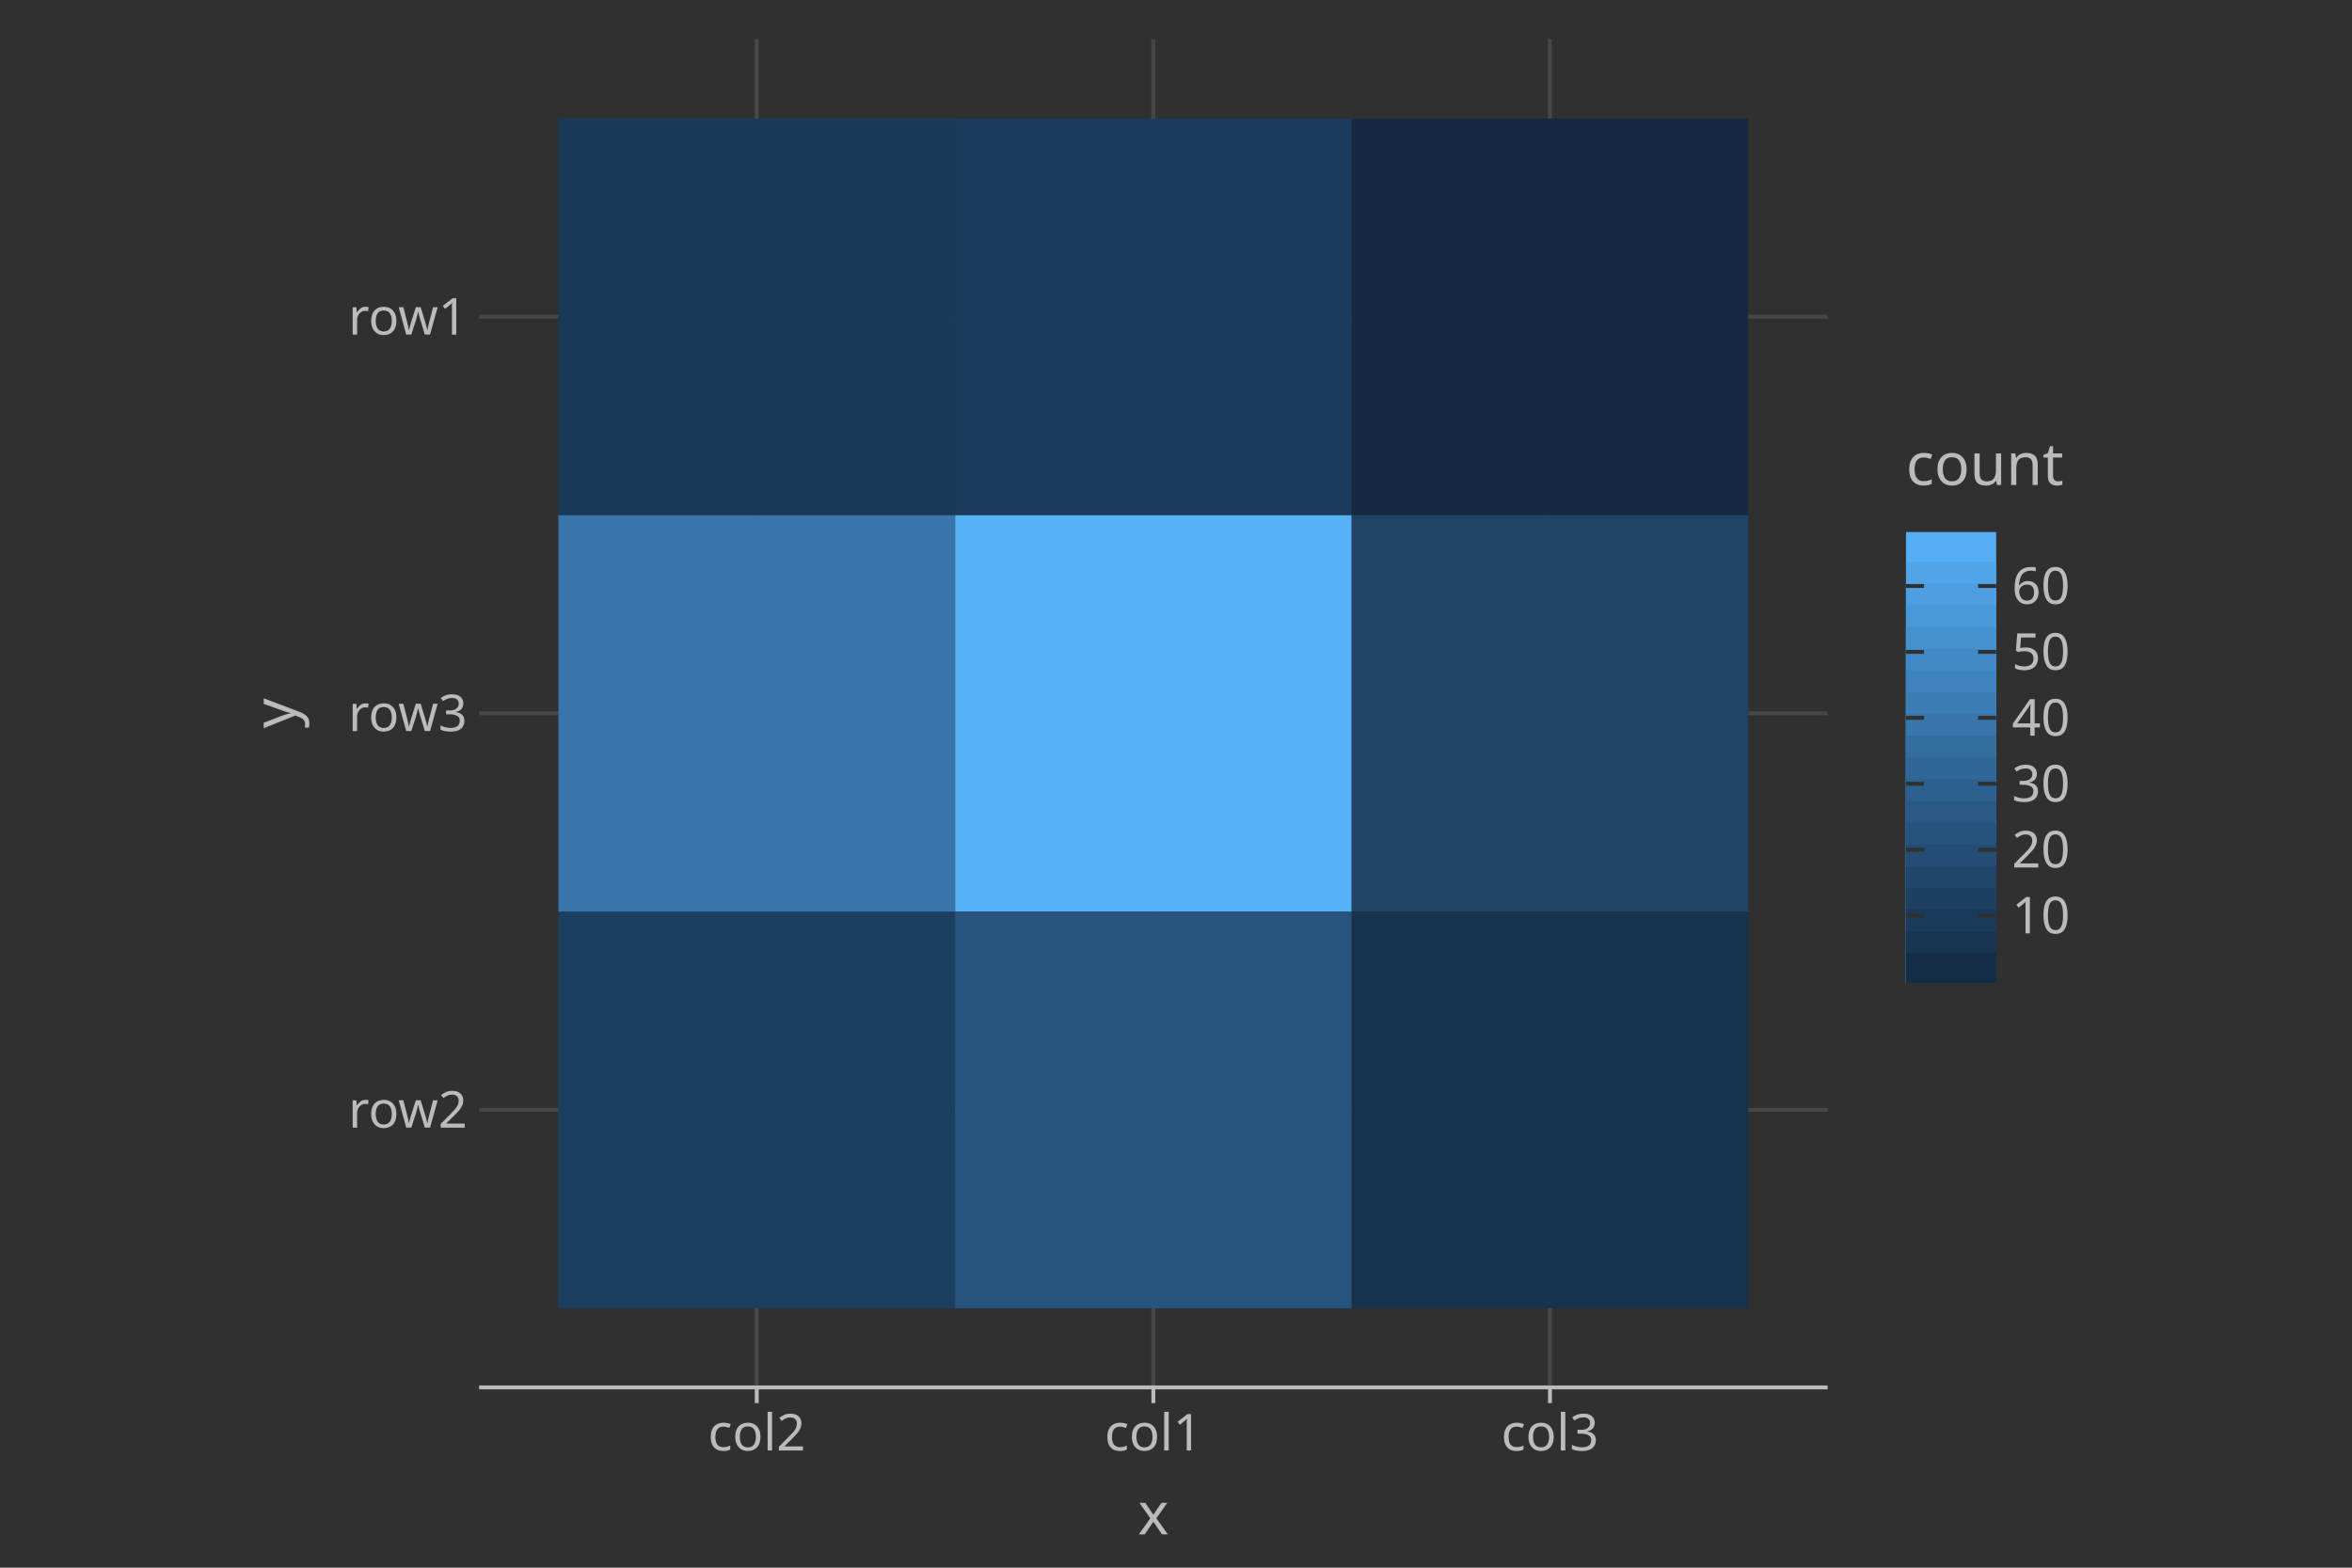
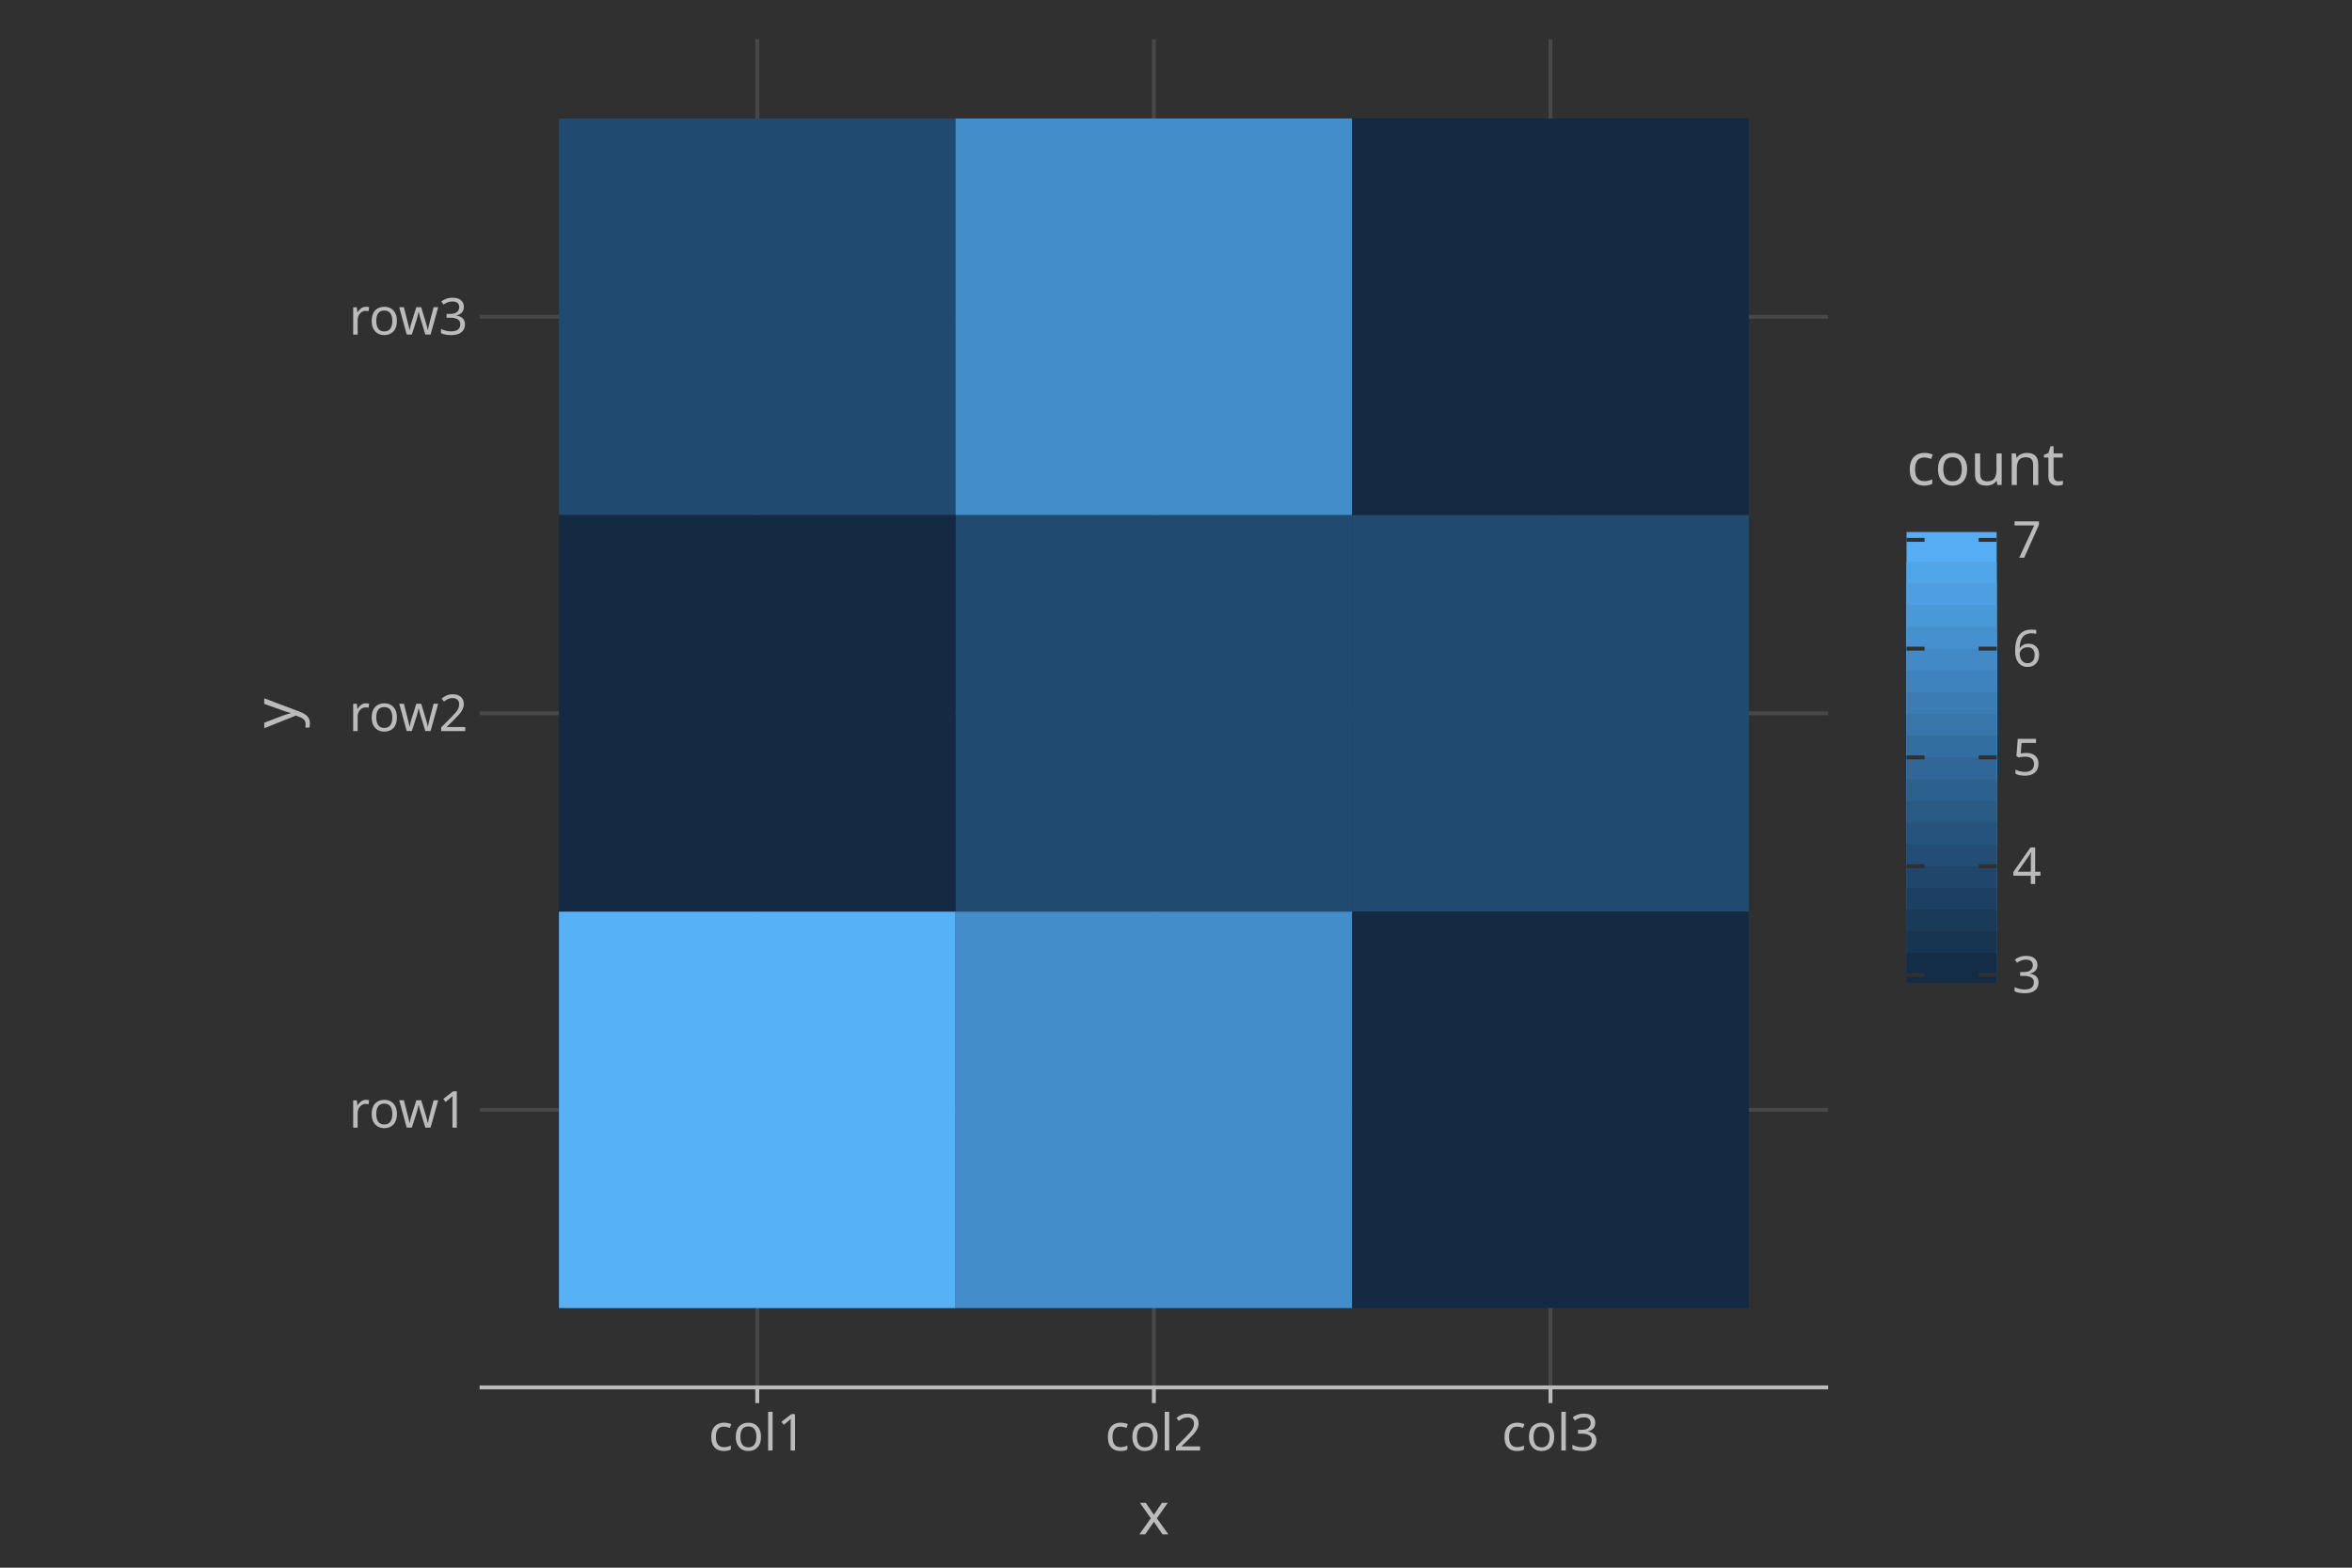
<svg xmlns="http://www.w3.org/2000/svg" class="plt-container" width="600.0" height="400.0">
  <style type="text/css">
  .plt-container {
   font-family: Lucida Grande, sans-serif;
   user-select: none;
   -webkit-user-select: none;
   -moz-user-select: none;
   -ms-user-select: none;
}
text {
   text-rendering: optimizeLegibility;
}
#xXxprefixXx0 .plot-title {
   fill: #bbbbbb;
   font-family: Lucida Grande, sans-serif;
   font-size: 16.0px;
   font-weight: normal;
   font-style: normal;   
}
#xXxprefixXx0 .plot-subtitle {
   fill: #bbbbbb;
   font-family: Lucida Grande, sans-serif;
   font-size: 15.0px;
   font-weight: normal;
   font-style: normal;   
}
#xXxprefixXx0 .plot-caption {
   fill: #bbbbbb;
   font-family: Lucida Grande, sans-serif;
   font-size: 13.0px;
   font-weight: normal;
   font-style: normal;   
}
#xXxprefixXx0 .legend-title {
   fill: #bbbbbb;
   font-family: Lucida Grande, sans-serif;
   font-size: 15.0px;
   font-weight: normal;
   font-style: normal;   
}
#xXxprefixXx0 .legend-item {
   fill: #bbbbbb;
   font-family: Lucida Grande, sans-serif;
   font-size: 13.0px;
   font-weight: normal;
   font-style: normal;   
}
#xXxprefixXx0 .axis-title-x {
   fill: #bbbbbb;
   font-family: Lucida Grande, sans-serif;
   font-size: 15.0px;
   font-weight: normal;
   font-style: normal;   
}
#xXxprefixXx0 .axis-text-x {
   fill: #bbbbbb;
   font-family: Lucida Grande, sans-serif;
   font-size: 13.0px;
   font-weight: normal;
   font-style: normal;   
}
#xXxprefixXx2 .axis-tooltip-text-x {
   fill: #303030;
   font-family: Lucida Grande, sans-serif;
   font-size: 13.0px;
   font-weight: normal;
   font-style: normal;   
}
#xXxprefixXx0 .axis-title-y {
   fill: #bbbbbb;
   font-family: Lucida Grande, sans-serif;
   font-size: 15.0px;
   font-weight: normal;
   font-style: normal;   
}
#xXxprefixXx0 .axis-text-y {
   fill: #bbbbbb;
   font-family: Lucida Grande, sans-serif;
   font-size: 13.0px;
   font-weight: normal;
   font-style: normal;   
}
#xXxprefixXx2 .axis-tooltip-text-y {
   fill: #303030;
   font-family: Lucida Grande, sans-serif;
   font-size: 13.0px;
   font-weight: normal;
   font-style: normal;   
}
#xXxprefixXx0 .facet-strip-text-x {
   fill: #bbbbbb;
   font-family: Lucida Grande, sans-serif;
   font-size: 13.0px;
   font-weight: normal;
   font-style: normal;   
}
#xXxprefixXx0 .facet-strip-text-y {
   fill: #bbbbbb;
   font-family: Lucida Grande, sans-serif;
   font-size: 13.0px;
   font-weight: normal;
   font-style: normal;   
}
#xXxprefixXx2 .tooltip-text {
   fill: #bbbbbb;
   font-family: Lucida Grande, sans-serif;
   font-size: 13.0px;
   font-weight: normal;
   font-style: normal;   
}
#xXxprefixXx2 .tooltip-title {
   fill: #bbbbbb;
   font-family: Lucida Grande, sans-serif;
   font-size: 13.0px;
   font-weight: bold;
   font-style: normal;   
}
#xXxprefixXx2 .tooltip-label {
   fill: #bbbbbb;
   font-family: Lucida Grande, sans-serif;
   font-size: 13.0px;
   font-weight: bold;
   font-style: normal;   
}

  </style>
  <g id="xXxprefixXx0">
    <path fill-rule="evenodd" fill="rgb(48,48,48)" fill-opacity="1.0" d="M0.0 0.0 L0.0 400.0 L600.0 400.0 L600.0 0.0 Z">
    </path>
-     <g transform="translate(83.82415 10.0 ) ">
+     <g transform="translate(83.95611 10.0 ) ">
      <g transform="translate(38.40018 344.0 ) ">
        <line x1="70.824" y1="-0.0" x2="70.824" y2="-344.0" stroke="rgb(71,71,71)" stroke-opacity="1.0" stroke-width="1.0">
        </line>
        <line x1="172.0" y1="-0.0" x2="172.0" y2="-344.0" stroke="rgb(71,71,71)" stroke-opacity="1.0" stroke-width="1.0">
        </line>
        <line x1="273.176" y1="-0.0" x2="273.176" y2="-344.0" stroke="rgb(71,71,71)" stroke-opacity="1.0" stroke-width="1.0">
        </line>
        <g transform="translate(70.82353 0.0 ) ">
          <line stroke-width="1.0" stroke="rgb(187,187,187)" stroke-opacity="1.0" x2="0.0" y2="4.0">
          </line>
          <g transform="translate(0.0 7.0 ) ">
            <text class="axis-text-x" text-anchor="middle" dy="0.7em">
-             col2
+             col1
            </text>
          </g>
        </g>
        <g transform="translate(172.0 0.0 ) ">
          <line stroke-width="1.0" stroke="rgb(187,187,187)" stroke-opacity="1.0" x2="0.0" y2="4.0">
          </line>
          <g transform="translate(0.0 7.0 ) ">
            <text class="axis-text-x" text-anchor="middle" dy="0.7em">
-             col1
+             col2
            </text>
          </g>
        </g>
        <g transform="translate(273.1765 0.0 ) ">
          <line stroke-width="1.0" stroke="rgb(187,187,187)" stroke-opacity="1.0" x2="0.0" y2="4.0">
          </line>
          <g transform="translate(0.0 7.0 ) ">
            <text class="axis-text-x" text-anchor="middle" dy="0.7em">
            col3
            </text>
          </g>
        </g>
        <line x1="0.0" y1="0.0" x2="344.0" y2="0.0" stroke-width="1.0" stroke="rgb(187,187,187)" stroke-opacity="1.0">
        </line>
      </g>
      <g transform="translate(38.40018 0.0 ) ">
        <line x1="0.0" y1="273.176" x2="344.0" y2="273.176" stroke="rgb(71,71,71)" stroke-opacity="1.0" stroke-width="1.0">
        </line>
        <line x1="0.0" y1="172.0" x2="344.0" y2="172.0" stroke="rgb(71,71,71)" stroke-opacity="1.0" stroke-width="1.0">
        </line>
        <line x1="0.0" y1="70.824" x2="344.0" y2="70.824" stroke="rgb(71,71,71)" stroke-opacity="1.0" stroke-width="1.0">
        </line>
        <g transform="translate(0.0 273.1765 ) ">
          <g transform="translate(-3.0 0.0 ) ">
            <text class="axis-text-y" text-anchor="end" dy="0.35em">
-             row2
+             row1
            </text>
          </g>
        </g>
        <g transform="translate(0.0 172.0 ) ">
          <g transform="translate(-3.0 0.0 ) ">
            <text class="axis-text-y" text-anchor="end" dy="0.35em">
-             row3
+             row2
            </text>
          </g>
        </g>
        <g transform="translate(0.0 70.82353 ) ">
          <g transform="translate(-3.0 0.0 ) ">
            <text class="axis-text-y" text-anchor="end" dy="0.35em">
-             row1
+             row3
            </text>
          </g>
        </g>
      </g>
      <g transform="translate(38.40018 0.0 ) " clip-path="url(#xXxprefixXx1)" clip-bounds-jfx="[rect (0.0, 0.0), (344.0, 344.0)]">
        <defs>
          <clipPath id="xXxprefixXx1">
            <rect x="0.0" y="0.0" width="344.0" height="344.0">
            </rect>
          </clipPath>
        </defs>
        <g>
          <g>
-             <rect fill="#1c3f60" stroke="#303030" stroke-width="0.0" x="20.235" y="222.588" height="101.176" width="101.176" />
-             <rect fill="#57b1f7" stroke="#303030" stroke-width="0.0" x="121.412" y="121.412" height="101.176" width="101.176" />
-             <rect fill="#1a3b5b" stroke="#303030" stroke-width="0.0" x="121.412" y="20.235" height="101.176" width="101.176" />
-             <rect fill="#26547f" stroke="#303030" stroke-width="0.0" x="121.412" y="222.588" height="101.176" width="101.176" />
-             <rect fill="#3775ab" stroke="#303030" stroke-width="0.0" x="20.235" y="121.412" height="101.176" width="101.176" />
-             <rect fill="#193958" stroke="#303030" stroke-width="0.0" x="20.235" y="20.235" height="101.176" width="101.176" />
-             <rect fill="#1e4366" stroke="#303030" stroke-width="0.0" x="222.588" y="121.412" height="101.176" width="101.176" />
-             <rect fill="#16324d" stroke="#303030" stroke-width="0.0" x="222.588" y="222.588" height="101.176" width="101.176" />
+             <rect fill="#57b1f7" stroke="#303030" stroke-width="0.0" x="20.235" y="222.588" height="101.176" width="101.176" />
+             <rect fill="#438dca" stroke="#303030" stroke-width="0.0" x="121.412" y="222.588" height="101.176" width="101.176" />
+             <rect fill="#214a70" stroke="#303030" stroke-width="0.0" x="121.412" y="121.412" height="101.176" width="101.176" />
+             <rect fill="#214a70" stroke="#303030" stroke-width="0.0" x="20.235" y="20.235" height="101.176" width="101.176" />
+             <rect fill="#214a70" stroke="#303030" stroke-width="0.0" x="222.588" y="121.412" height="101.176" width="101.176" />
+             <rect fill="#438dca" stroke="#303030" stroke-width="0.0" x="121.412" y="20.235" height="101.176" width="101.176" />
+             <rect fill="#132a42" stroke="#303030" stroke-width="0.0" x="20.235" y="121.412" height="101.176" width="101.176" />
            <rect fill="#132a42" stroke="#303030" stroke-width="0.0" x="222.588" y="20.235" height="101.176" width="101.176" />
+             <rect fill="#132a42" stroke="#303030" stroke-width="0.0" x="222.588" y="222.588" height="101.176" width="101.176" />
          </g>
        </g>
      </g>
    </g>
-     <g transform="translate(75.32415 182.0 ) rotate(-90.0 ) ">
+     <g transform="translate(75.45611 182.0 ) rotate(-90.0 ) ">
      <text class="axis-title-y" y="0.0" text-anchor="middle">
      y
      </text>
    </g>
-     <g transform="translate(294.2243 391.5 ) ">
+     <g transform="translate(294.3563 391.5 ) ">
      <text class="axis-title-x" y="0.0" text-anchor="middle">
      x
      </text>
    </g>
-     <g transform="translate(476.2243 103.25 ) ">
-       <rect x="5.0" y="5.0" height="147.5" width="52.952" stroke="rgb(187,187,187)" stroke-opacity="1.0" stroke-width="0.0" fill="rgb(48,48,48)" fill-opacity="1.0">
+     <g transform="translate(476.3563 103.25 ) ">
+       <rect x="5.0" y="5.0" height="147.5" width="52.688" stroke="rgb(187,187,187)" stroke-opacity="1.0" stroke-width="0.0" fill="rgb(48,48,48)" fill-opacity="1.0">
      </rect>
      <g transform="translate(10.0 10.0 ) ">
        <g transform="translate(0.0 10.5 ) ">
          <text class="legend-title" y="0.0">
          count
          </text>
        </g>
        <g transform="translate(0.0 22.5 ) ">
          <g>
            <rect x="0.0" y="0.0" height="115.0" width="23.0" stroke-width="0.0" fill="rgb(85,174,243)" fill-opacity="1.0">
            </rect>
            <rect x="0.0" y="7.55" height="107.45" width="23.0" stroke-width="0.0" fill="rgb(81,166,234)" fill-opacity="1.0">
            </rect>
            <rect x="0.0" y="13.1" height="101.9" width="23.0" stroke-width="0.0" fill="rgb(77,159,225)" fill-opacity="1.0">
            </rect>
            <rect x="0.0" y="18.65" height="96.35" width="23.0" stroke-width="0.0" fill="rgb(73,152,216)" fill-opacity="1.0">
            </rect>
            <rect x="0.0" y="24.2" height="90.8" width="23.0" stroke-width="0.0" fill="rgb(69,145,207)" fill-opacity="1.0">
            </rect>
            <rect x="0.0" y="29.75" height="85.25" width="23.0" stroke-width="0.0" fill="rgb(65,138,198)" fill-opacity="1.0">
            </rect>
            <rect x="0.0" y="35.3" height="79.7" width="23.0" stroke-width="0.0" fill="rgb(62,131,189)" fill-opacity="1.0">
            </rect>
            <rect x="0.0" y="40.85" height="74.15" width="23.0" stroke-width="0.0" fill="rgb(58,124,179)" fill-opacity="1.0">
            </rect>
            <rect x="0.0" y="46.4" height="68.6" width="23.0" stroke-width="0.0" fill="rgb(55,117,170)" fill-opacity="1.0">
            </rect>
            <rect x="0.0" y="51.95" height="63.05" width="23.0" stroke-width="0.0" fill="rgb(51,110,161)" fill-opacity="1.0">
            </rect>
            <rect x="0.0" y="57.5" height="57.5" width="23.0" stroke-width="0.0" fill="rgb(48,103,152)" fill-opacity="1.0">
            </rect>
            <rect x="0.0" y="63.05" height="51.95" width="23.0" stroke-width="0.0" fill="rgb(44,97,143)" fill-opacity="1.0">
            </rect>
            <rect x="0.0" y="68.6" height="46.4" width="23.0" stroke-width="0.0" fill="rgb(41,90,134)" fill-opacity="1.0">
            </rect>
            <rect x="0.0" y="74.15" height="40.85" width="23.0" stroke-width="0.0" fill="rgb(38,83,125)" fill-opacity="1.0">
            </rect>
            <rect x="0.0" y="79.7" height="35.3" width="23.0" stroke-width="0.0" fill="rgb(35,77,116)" fill-opacity="1.0">
            </rect>
            <rect x="0.0" y="85.25" height="29.75" width="23.0" stroke-width="0.0" fill="rgb(32,70,107)" fill-opacity="1.0">
            </rect>
            <rect x="0.0" y="90.8" height="24.2" width="23.0" stroke-width="0.0" fill="rgb(29,64,98)" fill-opacity="1.0">
            </rect>
            <rect x="0.0" y="96.35" height="18.65" width="23.0" stroke-width="0.0" fill="rgb(26,58,89)" fill-opacity="1.0">
            </rect>
            <rect x="0.0" y="101.9" height="13.1" width="23.0" stroke-width="0.0" fill="rgb(23,52,80)" fill-opacity="1.0">
            </rect>
            <rect x="0.0" y="107.45" height="7.55" width="23.0" stroke-width="0.0" fill="rgb(20,45,71)" fill-opacity="1.0">
            </rect>
-             <line x1="0.0" y1="97.864" x2="4.6" y2="97.864" stroke-width="1.0" stroke="rgb(48,48,48)" stroke-opacity="1.0">
-             </line>
-             <line x1="18.4" y1="97.864" x2="23.0" y2="97.864" stroke-width="1.0" stroke="rgb(48,48,48)" stroke-opacity="1.0">
-             </line>
-             <g transform="translate(26.9903 102.4136 ) ">
-               <text class="legend-item" y="0.0">
-               10
-               </text>
-             </g>
-             <line x1="0.0" y1="81.045" x2="4.6" y2="81.045" stroke-width="1.0" stroke="rgb(48,48,48)" stroke-opacity="1.0">
-             </line>
-             <line x1="18.4" y1="81.045" x2="23.0" y2="81.045" stroke-width="1.0" stroke="rgb(48,48,48)" stroke-opacity="1.0">
-             </line>
-             <g transform="translate(26.9903 85.59545 ) ">
-               <text class="legend-item" y="0.0">
-               20
-               </text>
-             </g>
-             <line x1="0.0" y1="64.227" x2="4.6" y2="64.227" stroke-width="1.0" stroke="rgb(48,48,48)" stroke-opacity="1.0">
-             </line>
-             <line x1="18.4" y1="64.227" x2="23.0" y2="64.227" stroke-width="1.0" stroke="rgb(48,48,48)" stroke-opacity="1.0">
-             </line>
-             <g transform="translate(26.9903 68.77727 ) ">
-               <text class="legend-item" y="0.0">
-               30
-               </text>
-             </g>
-             <line x1="0.0" y1="47.409" x2="4.6" y2="47.409" stroke-width="1.0" stroke="rgb(48,48,48)" stroke-opacity="1.0">
-             </line>
-             <line x1="18.4" y1="47.409" x2="23.0" y2="47.409" stroke-width="1.0" stroke="rgb(48,48,48)" stroke-opacity="1.0">
-             </line>
-             <g transform="translate(26.9903 51.95909 ) ">
-               <text class="legend-item" y="0.0">
-               40
-               </text>
-             </g>
-             <line x1="0.0" y1="30.591" x2="4.6" y2="30.591" stroke-width="1.0" stroke="rgb(48,48,48)" stroke-opacity="1.0">
-             </line>
-             <line x1="18.4" y1="30.591" x2="23.0" y2="30.591" stroke-width="1.0" stroke="rgb(48,48,48)" stroke-opacity="1.0">
-             </line>
-             <g transform="translate(26.9903 35.14091 ) ">
-               <text class="legend-item" y="0.0">
-               50
-               </text>
-             </g>
-             <line x1="0.0" y1="13.773" x2="4.6" y2="13.773" stroke-width="1.0" stroke="rgb(48,48,48)" stroke-opacity="1.0">
-             </line>
-             <line x1="18.4" y1="13.773" x2="23.0" y2="13.773" stroke-width="1.0" stroke="rgb(48,48,48)" stroke-opacity="1.0">
-             </line>
-             <g transform="translate(26.9903 18.32273 ) ">
-               <text class="legend-item" y="0.0">
-               60
+             <line x1="0.0" y1="113.0" x2="4.6" y2="113.0" stroke-width="1.0" stroke="rgb(48,48,48)" stroke-opacity="1.0">
+             </line>
+             <line x1="18.4" y1="113.0" x2="23.0" y2="113.0" stroke-width="1.0" stroke="rgb(48,48,48)" stroke-opacity="1.0">
+             </line>
+             <g transform="translate(26.9903 117.55 ) ">
+               <text class="legend-item" y="0.0">
+               3
+               </text>
+             </g>
+             <line x1="0.0" y1="85.25" x2="4.6" y2="85.25" stroke-width="1.0" stroke="rgb(48,48,48)" stroke-opacity="1.0">
+             </line>
+             <line x1="18.4" y1="85.25" x2="23.0" y2="85.25" stroke-width="1.0" stroke="rgb(48,48,48)" stroke-opacity="1.0">
+             </line>
+             <g transform="translate(26.9903 89.8 ) ">
+               <text class="legend-item" y="0.0">
+               4
+               </text>
+             </g>
+             <line x1="0.0" y1="57.5" x2="4.6" y2="57.5" stroke-width="1.0" stroke="rgb(48,48,48)" stroke-opacity="1.0">
+             </line>
+             <line x1="18.4" y1="57.5" x2="23.0" y2="57.5" stroke-width="1.0" stroke="rgb(48,48,48)" stroke-opacity="1.0">
+             </line>
+             <g transform="translate(26.9903 62.05 ) ">
+               <text class="legend-item" y="0.0">
+               5
+               </text>
+             </g>
+             <line x1="0.0" y1="29.75" x2="4.6" y2="29.75" stroke-width="1.0" stroke="rgb(48,48,48)" stroke-opacity="1.0">
+             </line>
+             <line x1="18.4" y1="29.75" x2="23.0" y2="29.75" stroke-width="1.0" stroke="rgb(48,48,48)" stroke-opacity="1.0">
+             </line>
+             <g transform="translate(26.9903 34.3 ) ">
+               <text class="legend-item" y="0.0">
+               6
+               </text>
+             </g>
+             <line x1="0.0" y1="2.0" x2="4.6" y2="2.0" stroke-width="1.0" stroke="rgb(48,48,48)" stroke-opacity="1.0">
+             </line>
+             <line x1="18.4" y1="2.0" x2="23.0" y2="2.0" stroke-width="1.0" stroke="rgb(48,48,48)" stroke-opacity="1.0">
+             </line>
+             <g transform="translate(26.9903 6.55 ) ">
+               <text class="legend-item" y="0.0">
+               7
              </text>
            </g>
          </g>
        </g>
      </g>
    </g>
    <path fill="rgb(0,0,0)" fill-opacity="0.0" stroke="rgb(187,187,187)" stroke-opacity="1.0" stroke-width="0.0" d="M0.0 0.0 L0.0 400.0 L600.0 400.0 L600.0 0.0 Z">
    </path>
  </g>
  <g id="xXxprefixXx2">
  </g>
</svg>
